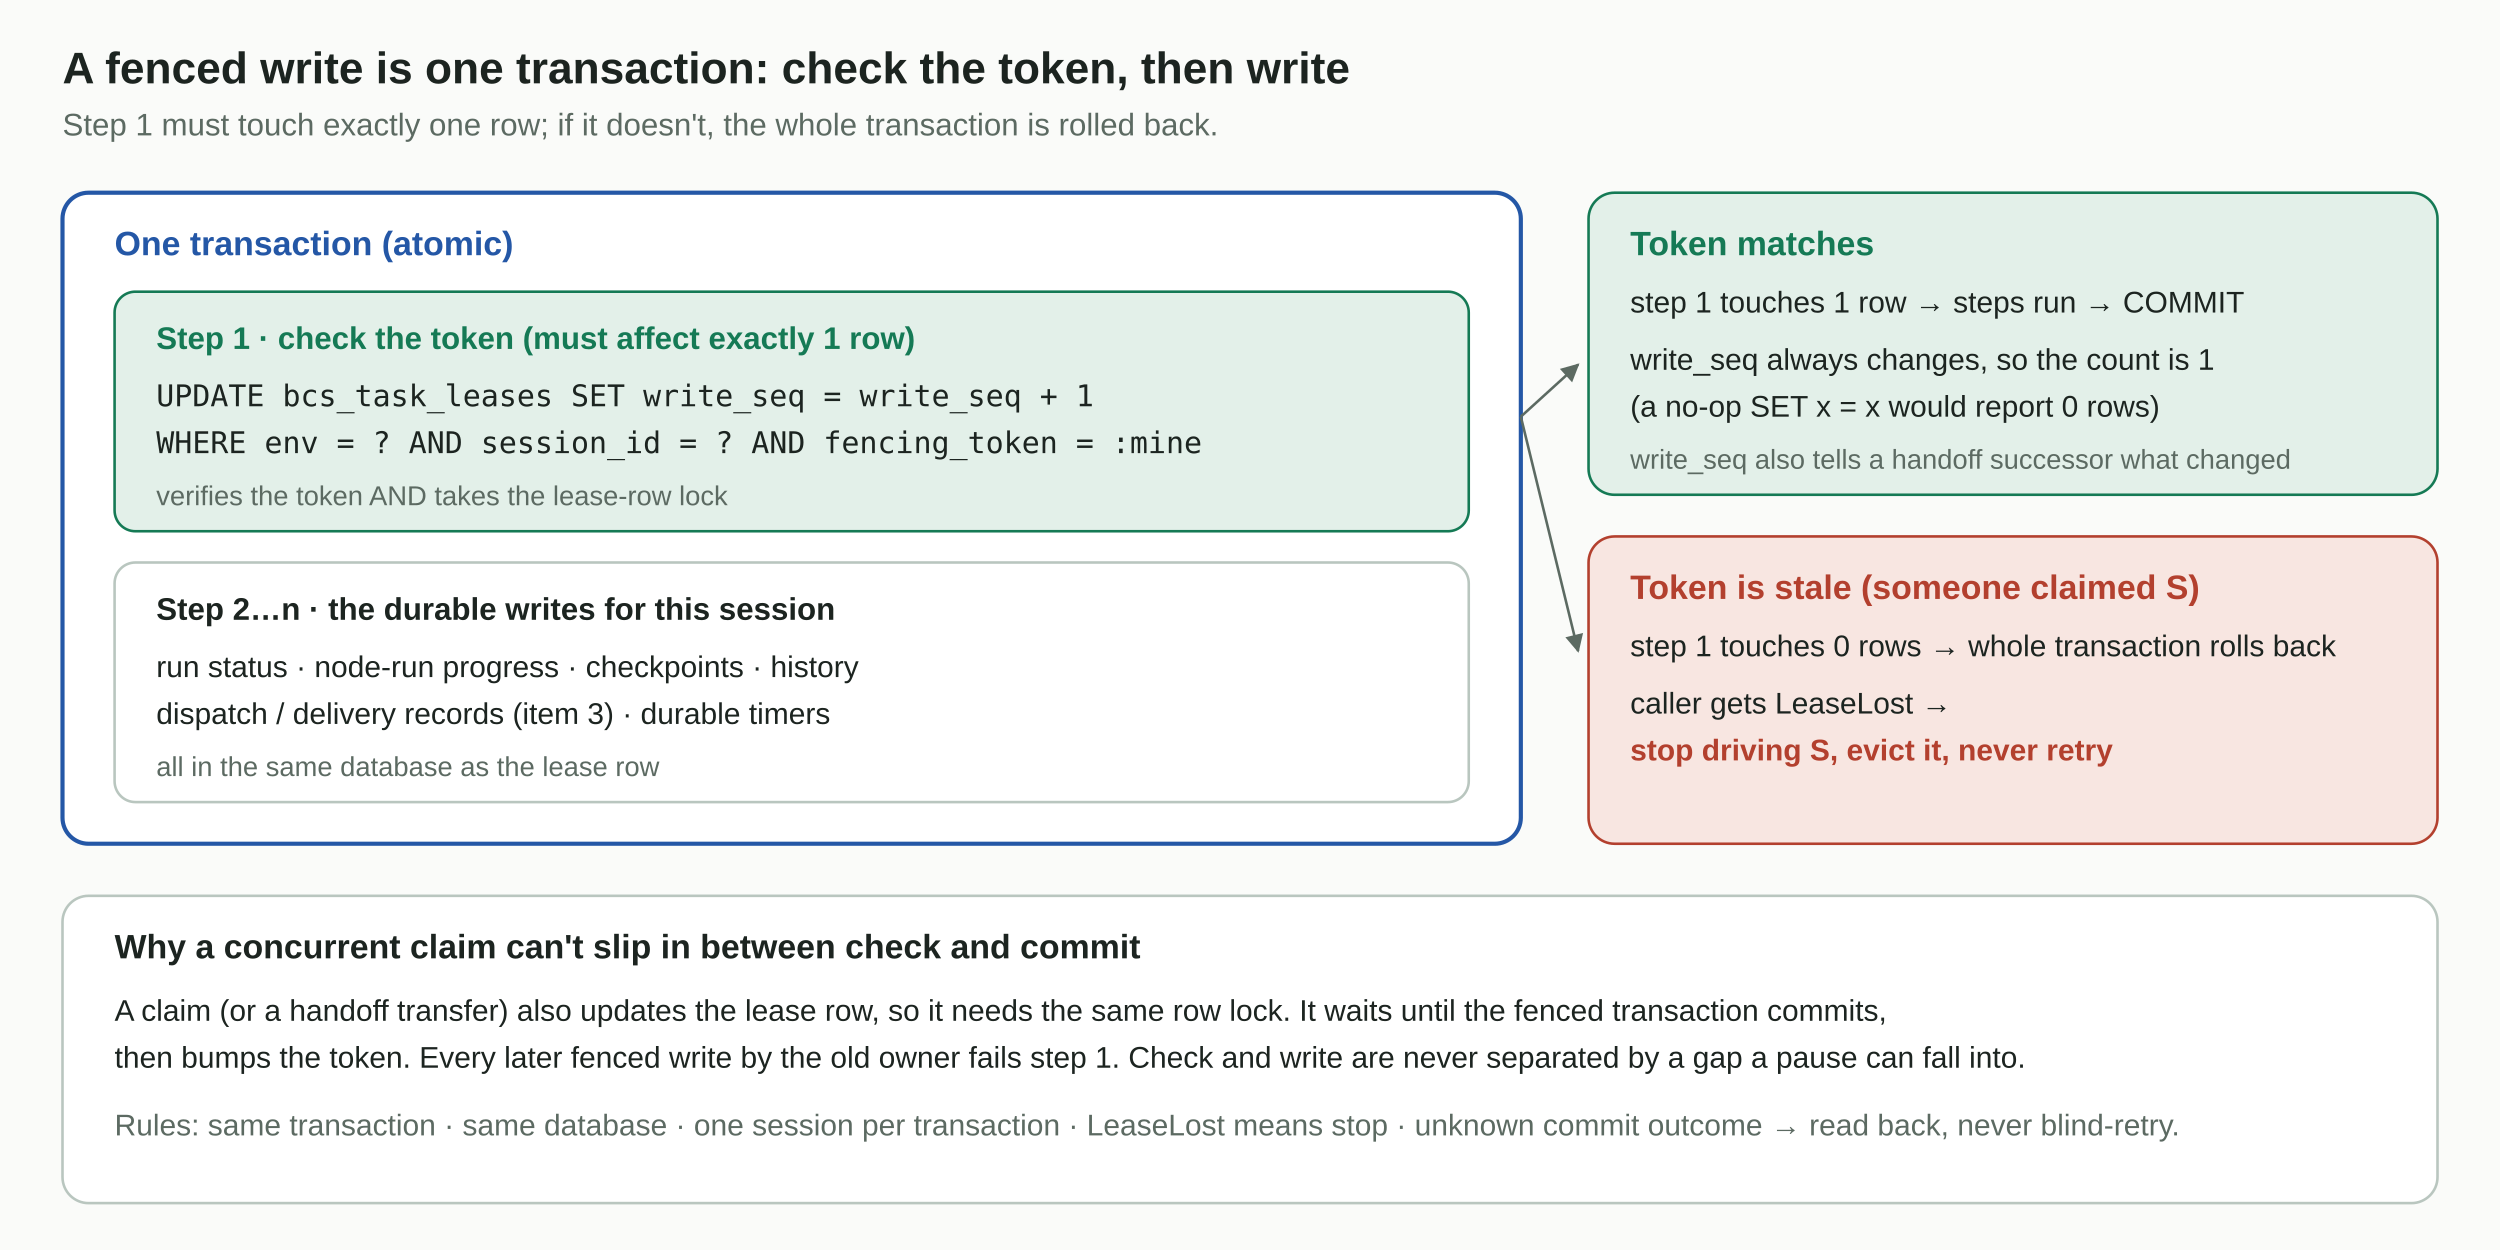
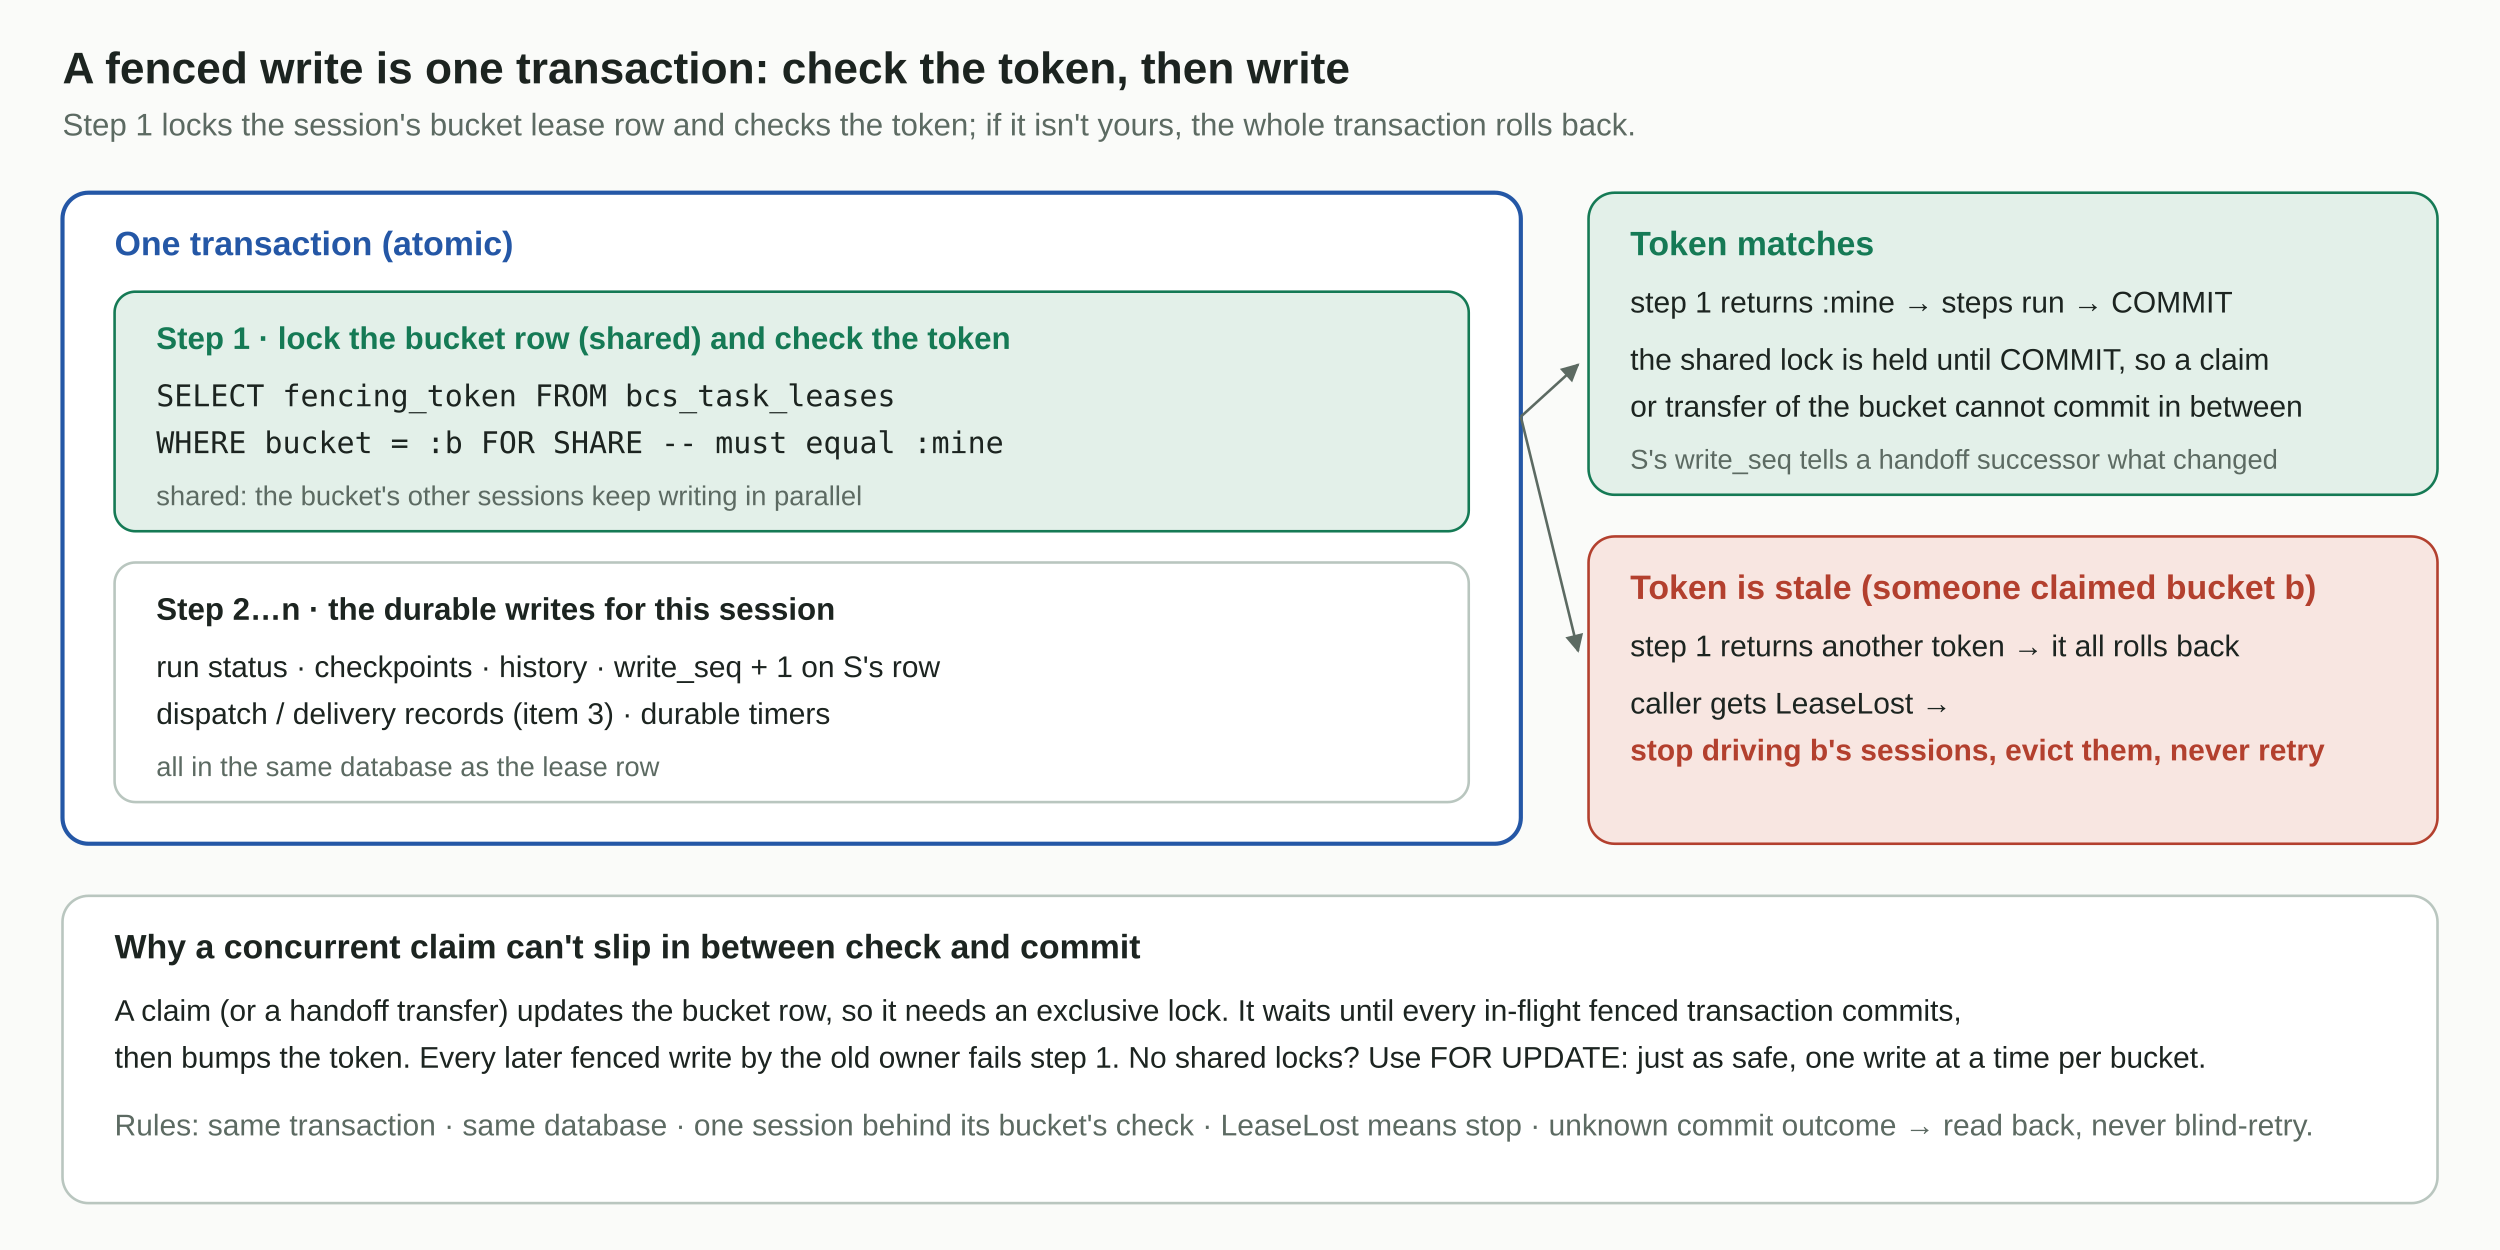
<svg xmlns="http://www.w3.org/2000/svg" viewBox="0 0 960 480" font-family="Arial, Helvetica, sans-serif">
  <defs>
    <marker id="ar" viewBox="0 0 10 10" refX="9" refY="5" markerWidth="7" markerHeight="7" orient="auto-start-reverse">
      <path d="M0 0L10 5L0 10z" fill="#5c6a62" />
    </marker>
  </defs>
  <rect x="0" y="0" width="960" height="480" fill="#fafbf9" />
  <text x="24" y="32" font-size="17" font-weight="bold" fill="#1c2420">A fenced write is one transaction: check the token, then write</text>
-   <text x="24" y="52" font-size="12" fill="#5c6a62">Step 1 must touch exactly one row; if it doesn't, the whole transaction is rolled back.</text>
+   <text x="24" y="52" font-size="12" fill="#5c6a62">Step 1 locks the session's bucket lease row and checks the token; if it isn't yours, the whole transaction rolls back.</text>
  <rect x="24" y="74" width="560" height="250" rx="10" fill="#ffffff" stroke="#2457a6" stroke-width="1.6" />
  <text x="44" y="98" font-size="13" font-weight="bold" fill="#2457a6">One transaction (atomic)</text>
  <rect x="44" y="112" width="520" height="92" rx="8" fill="#e3f0e9" stroke="#157a55" />
-   <text x="60" y="134" font-size="12" font-weight="bold" fill="#157a55">Step 1 · check the token (must affect exactly 1 row)</text>
-   <text x="60" y="156" font-size="11.5" font-family="Menlo, Consolas, monospace" fill="#1c2420">UPDATE bcs_task_leases SET write_seq = write_seq + 1</text>
-   <text x="60" y="174" font-size="11.5" font-family="Menlo, Consolas, monospace" fill="#1c2420"> WHERE env = ? AND session_id = ? AND fencing_token = :mine </text>
-   <text x="60" y="194" font-size="10.5" fill="#5c6a62">verifies the token AND takes the lease-row lock</text>
+   <text x="60" y="134" font-size="12" font-weight="bold" fill="#157a55">Step 1 · lock the bucket row (shared) and check the token</text>
+   <text x="60" y="156" font-size="11.5" font-family="Menlo, Consolas, monospace" fill="#1c2420">SELECT fencing_token FROM bcs_task_leases</text>
+   <text x="60" y="174" font-size="11.5" font-family="Menlo, Consolas, monospace" fill="#1c2420"> WHERE bucket = :b FOR SHARE      -- must equal :mine</text>
+   <text x="60" y="194" font-size="10.5" fill="#5c6a62">shared: the bucket's other sessions keep writing in parallel</text>
  <rect x="44" y="216" width="520" height="92" rx="8" fill="#ffffff" stroke="#b9c6bf" />
  <text x="60" y="238" font-size="12" font-weight="bold" fill="#1c2420">Step 2…n · the durable writes for this session</text>
-   <text x="60" y="260" font-size="11.5" fill="#1c2420">run status · node-run progress · checkpoints · history</text>
+   <text x="60" y="260" font-size="11.5" fill="#1c2420">run status · checkpoints · history · write_seq + 1 on S's row</text>
  <text x="60" y="278" font-size="11.5" fill="#1c2420">dispatch / delivery records (item 3) · durable timers</text>
  <text x="60" y="298" font-size="10.5" fill="#5c6a62">all in the same database as the lease row</text>
  <rect x="610" y="74" width="326" height="116" rx="10" fill="#e3f0e9" stroke="#157a55" />
  <text x="626" y="98" font-size="13" font-weight="bold" fill="#157a55">Token matches</text>
-   <text x="626" y="120" font-size="11.5" fill="#1c2420">step 1 touches 1 row → steps run → COMMIT</text>
-   <text x="626" y="142" font-size="11.5" fill="#1c2420">write_seq always changes, so the count is 1</text>
-   <text x="626" y="160" font-size="11.5" fill="#1c2420">(a no-op SET x = x would report 0 rows)</text>
-   <text x="626" y="180" font-size="10.5" fill="#5c6a62">write_seq also tells a handoff successor what changed</text>
+   <text x="626" y="120" font-size="11.5" fill="#1c2420">step 1 returns :mine → steps run → COMMIT</text>
+   <text x="626" y="142" font-size="11.5" fill="#1c2420">the shared lock is held until COMMIT, so a claim</text>
+   <text x="626" y="160" font-size="11.5" fill="#1c2420">or transfer of the bucket cannot commit in between</text>
+   <text x="626" y="180" font-size="10.5" fill="#5c6a62">S's write_seq tells a handoff successor what changed</text>
  <rect x="610" y="206" width="326" height="118" rx="10" fill="#f8e6e1" stroke="#b3402e" />
-   <text x="626" y="230" font-size="13" font-weight="bold" fill="#b3402e">Token is stale (someone claimed S)</text>
-   <text x="626" y="252" font-size="11.5" fill="#1c2420">step 1 touches 0 rows → whole transaction rolls back</text>
+   <text x="626" y="230" font-size="13" font-weight="bold" fill="#b3402e">Token is stale (someone claimed bucket b)</text>
+   <text x="626" y="252" font-size="11.5" fill="#1c2420">step 1 returns another token → it all rolls back</text>
  <text x="626" y="274" font-size="11.5" fill="#1c2420">caller gets LeaseLost →</text>
-   <text x="626" y="292" font-size="11.5" font-weight="bold" fill="#b3402e">stop driving S, evict it, never retry</text>
+   <text x="626" y="292" font-size="11.5" font-weight="bold" fill="#b3402e">stop driving b's sessions, evict them, never retry</text>
  <line x1="584" y1="160" x2="606" y2="140" stroke="#5c6a62" marker-end="url(#ar)" />
  <line x1="584" y1="160" x2="606" y2="250" stroke="#5c6a62" marker-end="url(#ar)" />
  <rect x="24" y="344" width="912" height="118" rx="10" fill="#ffffff" stroke="#b9c6bf" />
  <text x="44" y="368" font-size="13" font-weight="bold" fill="#1c2420">Why a concurrent claim can't slip in between check and commit</text>
-   <text x="44" y="392" font-size="11.5" fill="#1c2420">A claim (or a handoff transfer) also updates the lease row, so it needs the same row lock. It waits until the fenced transaction commits,</text>
-   <text x="44" y="410" font-size="11.5" fill="#1c2420">then bumps the token. Every later fenced write by the old owner fails step 1. Check and write are never separated by a gap a pause can fall into.</text>
-   <text x="44" y="436" font-size="11.5" fill="#5c6a62">Rules: same transaction · same database · one session per transaction · LeaseLost means stop · unknown commit outcome → read back, never blind-retry.</text>
+   <text x="44" y="392" font-size="11.5" fill="#1c2420">A claim (or a handoff transfer) updates the bucket row, so it needs an exclusive lock. It waits until every in-flight fenced transaction commits,</text>
+   <text x="44" y="410" font-size="11.5" fill="#1c2420">then bumps the token. Every later fenced write by the old owner fails step 1. No shared locks? Use FOR UPDATE: just as safe, one write at a time per bucket.</text>
+   <text x="44" y="436" font-size="11.5" fill="#5c6a62">Rules: same transaction · same database · one session behind its bucket's check · LeaseLost means stop · unknown commit outcome → read back, never blind-retry.</text>
</svg>
